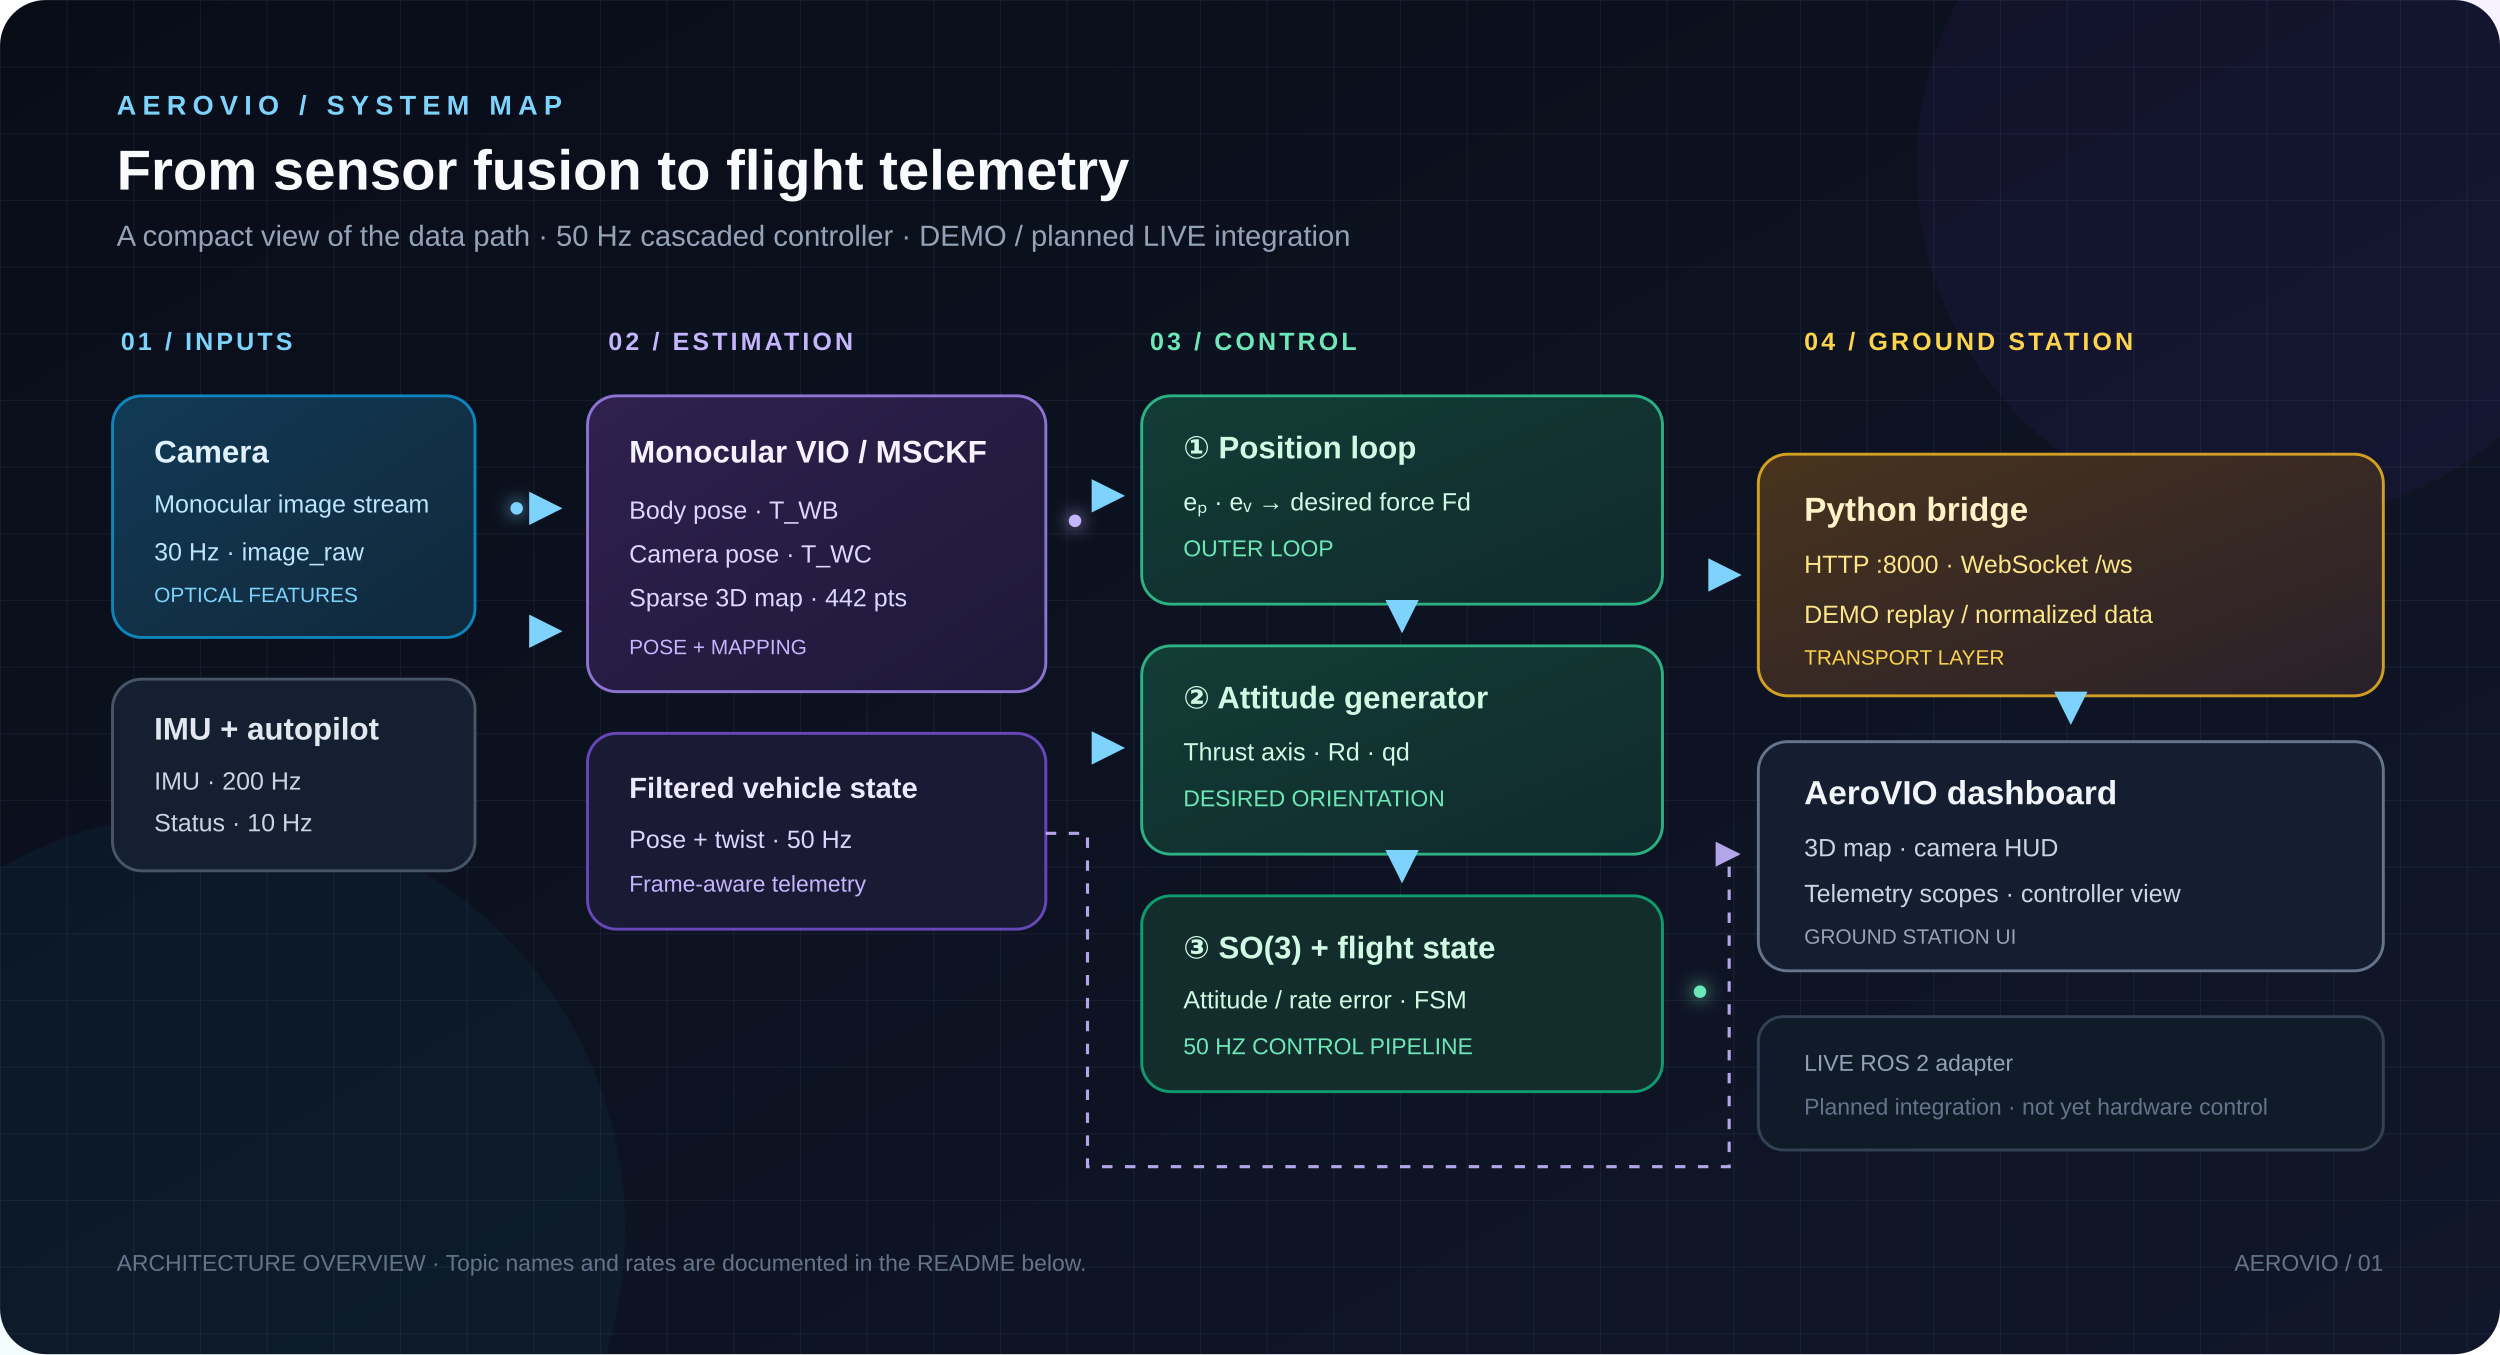
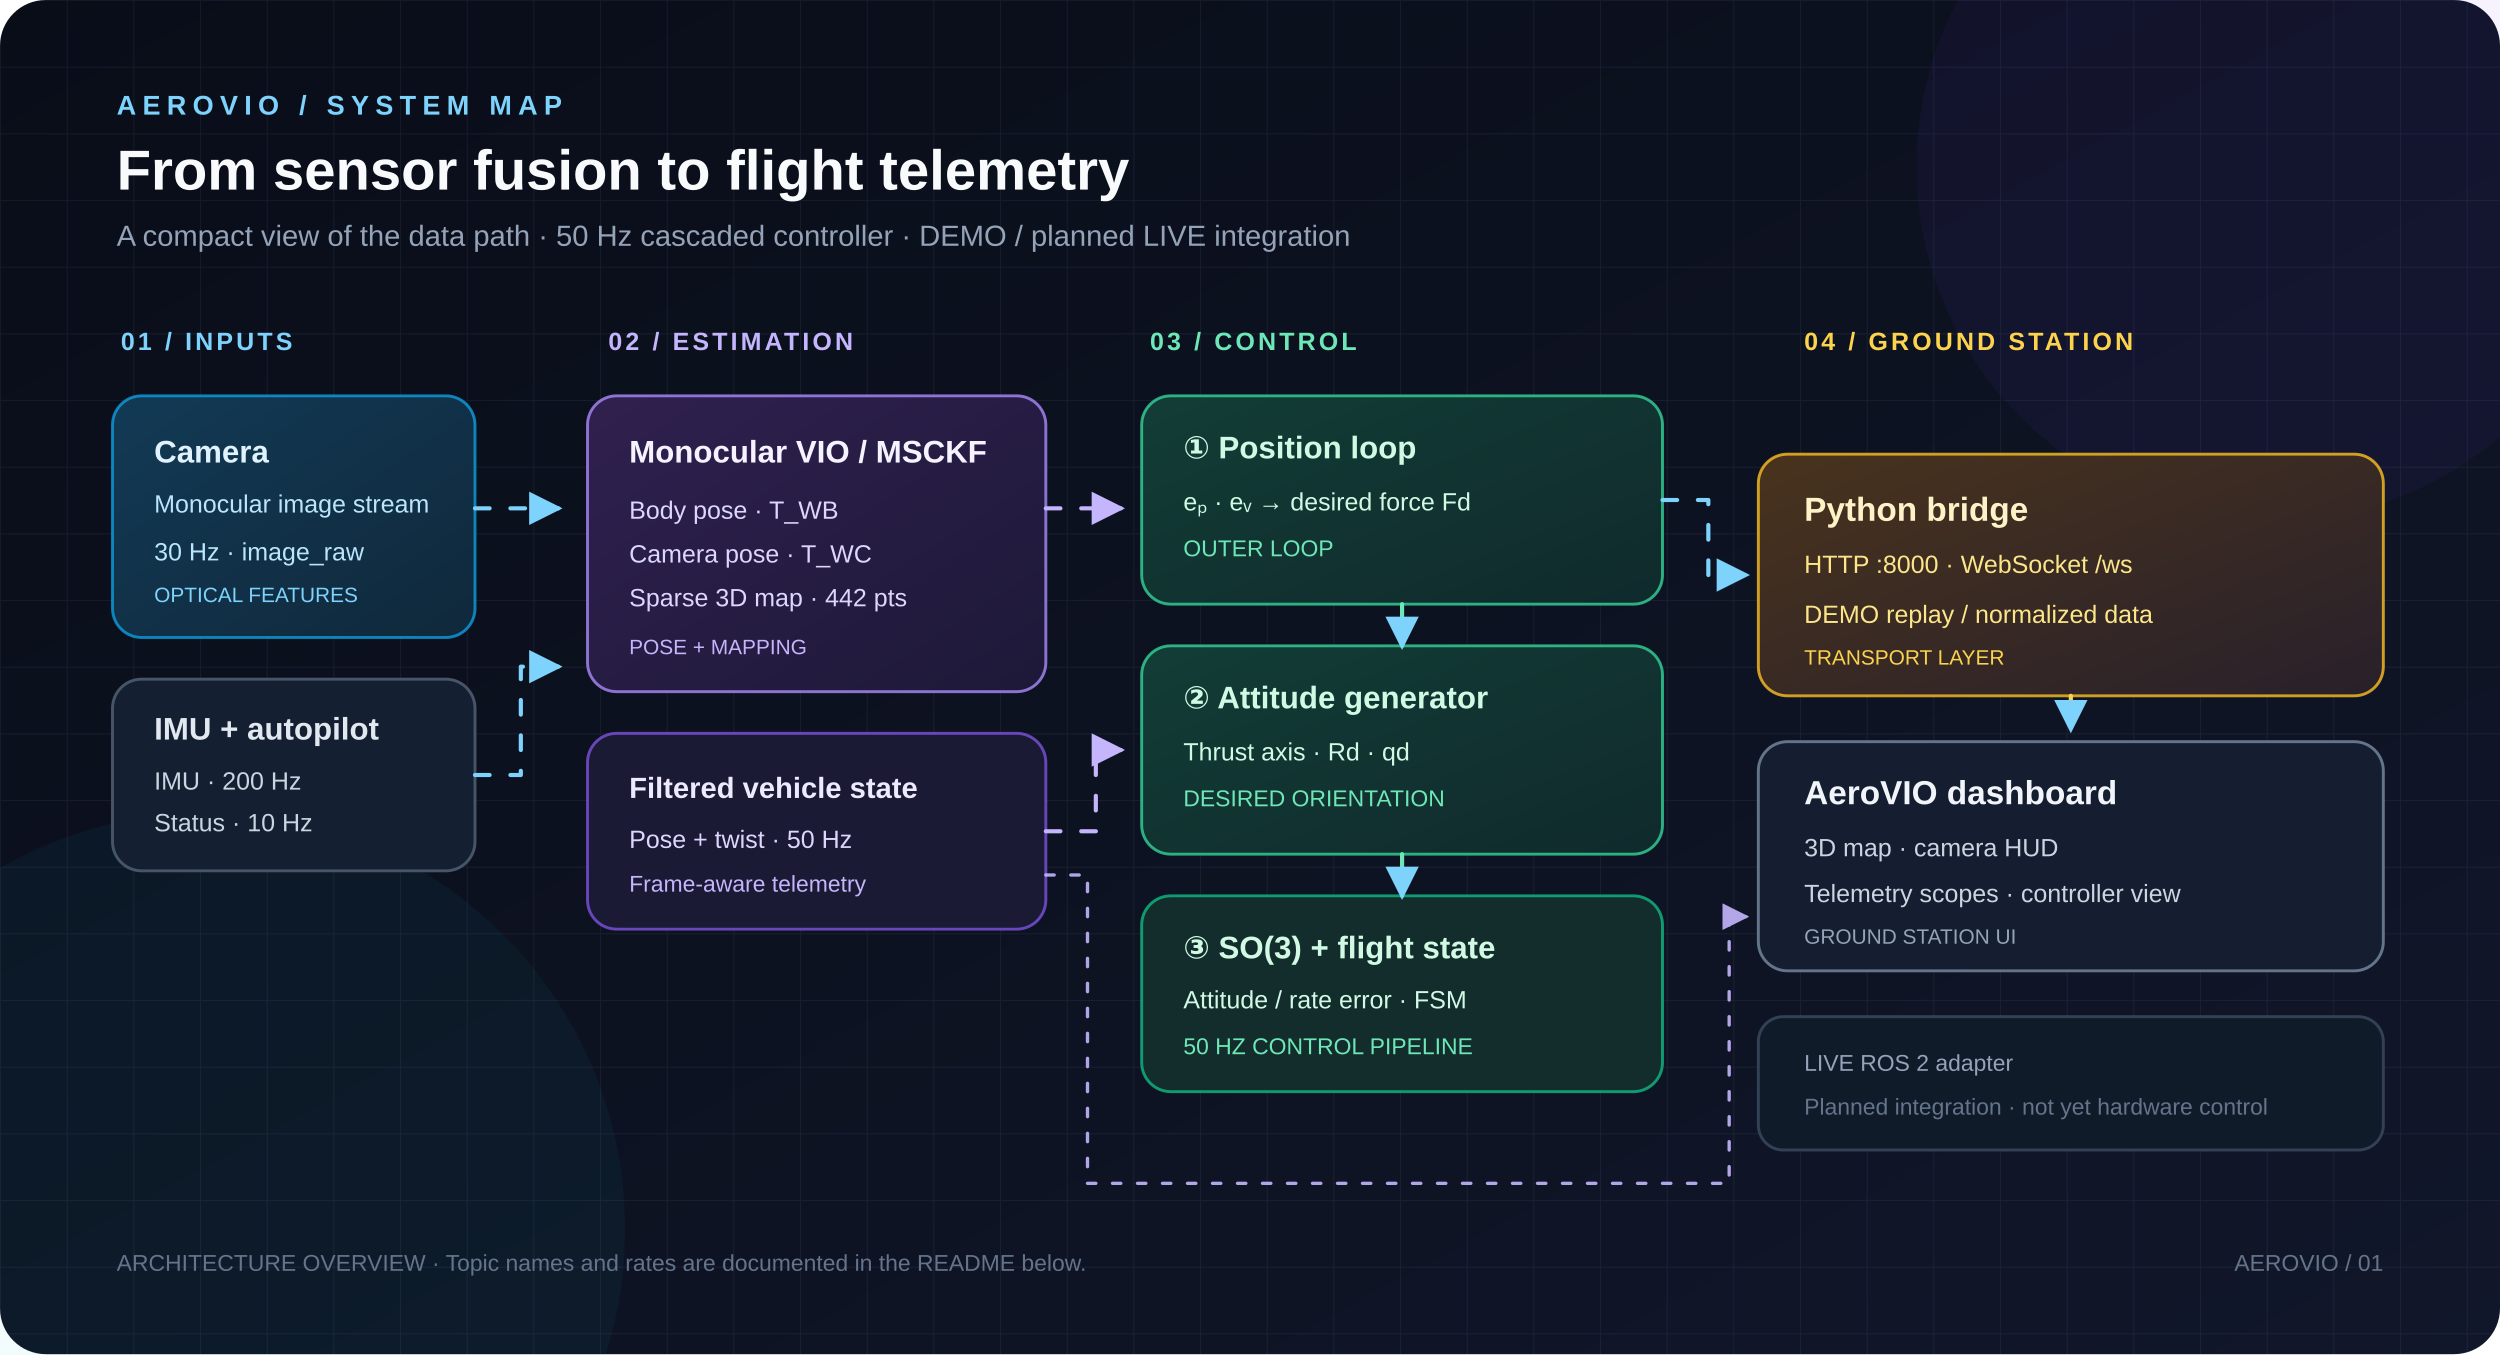
<svg xmlns="http://www.w3.org/2000/svg" width="1200" height="650" viewBox="0 0 1200 650" role="img" aria-labelledby="title desc">
  <defs>
    <linearGradient id="bg" x1="0" y1="0" x2="1" y2="1">
      <stop stop-color="#090D18" />
      <stop offset="1" stop-color="#11172A" />
    </linearGradient>
    <linearGradient id="cyan" x1="0" y1="0" x2="1" y2="1">
      <stop stop-color="#123A55" />
      <stop offset="1" stop-color="#10283B" />
    </linearGradient>
    <linearGradient id="violet" x1="0" y1="0" x2="1" y2="1">
      <stop stop-color="#30204F" />
      <stop offset="1" stop-color="#1D1938" />
    </linearGradient>
    <linearGradient id="green" x1="0" y1="0" x2="1" y2="1">
      <stop stop-color="#123D36" />
      <stop offset="1" stop-color="#102A2C" />
    </linearGradient>
    <linearGradient id="amber" x1="0" y1="0" x2="1" y2="1">
      <stop stop-color="#49331D" />
      <stop offset="1" stop-color="#28202A" />
    </linearGradient>
    <pattern id="grid" width="32" height="32" patternUnits="userSpaceOnUse">
      <path d="M32 0H0V32" fill="none" stroke="#A7B5D5" stroke-opacity=".075" stroke-width="1" />
    </pattern>
    <filter id="glow">
      <feGaussianBlur stdDeviation="4" result="b" />
      <feMerge>
        <feMergeNode in="b" />
        <feMergeNode in="SourceGraphic" />
      </feMerge>
    </filter>
    <marker id="arrow" markerWidth="9" markerHeight="9" refX="7" refY="4" orient="auto">
      <path d="M0 0L8 4L0 8Z" fill="#7DD3FC" />
    </marker>
    <marker id="arrowV" markerWidth="9" markerHeight="9" refX="7" refY="4" orient="auto">
      <path d="M0 0L8 4L0 8Z" fill="#C4B5FD" />
    </marker>
+     <style>.flow{stroke-dasharray:7 10;animation:flow 1.8s linear infinite}.flow-soft{stroke-dasharray:4 8;animation:flow 2.8s linear infinite}@keyframes flow{to{stroke-dashoffset:-34}}@media(prefers-reduced-motion:reduce){.flow,.flow-soft{animation:none}}</style>
  </defs>
  <rect width="1200" height="650" rx="22" fill="url(#bg)" />
  <rect width="1200" height="650" rx="22" fill="url(#grid)" />
  <circle cx="1090" cy="80" r="170" fill="#7C3AED" opacity=".06" />
  <circle cx="100" cy="590" r="200" fill="#06B6D4" opacity=".05" />
  <text x="56" y="55" fill="#7DD3FC" font-family="Arial,sans-serif" font-size="13" font-weight="700" letter-spacing="3">AEROVIO / SYSTEM MAP</text>
  <text x="56" y="91" fill="#F8FAFC" font-family="Arial,sans-serif" font-size="27" font-weight="700">From sensor fusion to flight telemetry</text>
  <text x="56" y="118" fill="#94A3B8" font-family="Arial,sans-serif" font-size="14">A compact view of the data path · 50 Hz cascaded controller · DEMO / planned LIVE integration</text>
  <g font-family="Arial,sans-serif" font-size="12" font-weight="700" letter-spacing="1.5">
    <text x="58" y="168" fill="#7DD3FC">01 / INPUTS</text>
    <text x="292" y="168" fill="#C4B5FD">02 / ESTIMATION</text>
    <text x="552" y="168" fill="#6EE7B7">03 / CONTROL</text>
    <text x="866" y="168" fill="#FCD34D">04 / GROUND STATION</text>
  </g>
  <g stroke-width="1.4">
    <rect x="54" y="190" width="174" height="116" rx="14" fill="url(#cyan)" stroke="#0EA5E9" stroke-opacity=".75" />
    <rect x="54" y="326" width="174" height="92" rx="14" fill="#141F31" stroke="#475569" />
    <rect x="282" y="190" width="220" height="142" rx="14" fill="url(#violet)" stroke="#A78BFA" stroke-opacity=".8" />
    <rect x="282" y="352" width="220" height="94" rx="14" fill="#1A1A34" stroke="#8B5CF6" stroke-opacity=".7" />
    <rect x="548" y="190" width="250" height="100" rx="14" fill="url(#green)" stroke="#34D399" stroke-opacity=".8" />
    <rect x="548" y="310" width="250" height="100" rx="14" fill="url(#green)" stroke="#34D399" stroke-opacity=".8" />
    <rect x="548" y="430" width="250" height="94" rx="14" fill="#132D2C" stroke="#10B981" stroke-opacity=".8" />
    <rect x="844" y="218" width="300" height="116" rx="14" fill="url(#amber)" stroke="#FBBF24" stroke-opacity=".8" />
    <rect x="844" y="356" width="300" height="110" rx="14" fill="#151D30" stroke="#64748B" />
    <rect x="844" y="488" width="300" height="64" rx="12" fill="#101B2A" stroke="#334155" />
  </g>
  <g font-family="Arial,sans-serif">
    <g fill="#E0F2FE">
      <text x="74" y="222" font-size="15" font-weight="700">Camera</text>
      <text x="74" y="246" font-size="12" fill="#BAE6FD">Monocular image stream</text>
      <text x="74" y="269" font-size="12" fill="#BAE6FD">30 Hz · image_raw</text>
      <text x="74" y="289" font-size="10" fill="#7DD3FC">OPTICAL FEATURES</text>
    </g>
    <g fill="#E2E8F0">
      <text x="74" y="355" font-size="15" font-weight="700">IMU + autopilot</text>
      <text x="74" y="379" font-size="12" fill="#CBD5E1">IMU · 200 Hz</text>
      <text x="74" y="399" font-size="12" fill="#CBD5E1">Status · 10 Hz</text>
    </g>
    <g fill="#F5F3FF">
      <text x="302" y="222" font-size="15" font-weight="700">Monocular VIO / MSCKF</text>
      <text x="302" y="249" font-size="12" fill="#DDD6FE">Body pose · T_WB</text>
      <text x="302" y="270" font-size="12" fill="#DDD6FE">Camera pose · T_WC</text>
      <text x="302" y="291" font-size="12" fill="#DDD6FE">Sparse 3D map · 442 pts</text>
      <text x="302" y="314" font-size="10" fill="#C4B5FD">POSE + MAPPING</text>
    </g>
    <g fill="#EDE9FE">
      <text x="302" y="383" font-size="14" font-weight="700">Filtered vehicle state</text>
      <text x="302" y="407" font-size="12" fill="#DDD6FE">Pose + twist · 50 Hz</text>
      <text x="302" y="428" font-size="11" fill="#C4B5FD">Frame-aware telemetry</text>
    </g>
    <g fill="#D1FAE5">
      <text x="568" y="220" font-size="15" font-weight="700">① Position loop</text>
      <text x="568" y="245" font-size="12">eₚ · eᵥ → desired force Fd</text>
      <text x="568" y="267" font-size="11" fill="#6EE7B7">OUTER LOOP</text>
    </g>
    <g fill="#D1FAE5">
      <text x="568" y="340" font-size="15" font-weight="700">② Attitude generator</text>
      <text x="568" y="365" font-size="12">Thrust axis · Rd · qd</text>
      <text x="568" y="387" font-size="11" fill="#6EE7B7">DESIRED ORIENTATION</text>
    </g>
    <g fill="#D1FAE5">
      <text x="568" y="460" font-size="15" font-weight="700">③ SO(3) + flight state</text>
      <text x="568" y="484" font-size="12">Attitude / rate error · FSM</text>
      <text x="568" y="506" font-size="11" fill="#6EE7B7">50 HZ CONTROL PIPELINE</text>
    </g>
    <g fill="#FEF3C7">
      <text x="866" y="250" font-size="16" font-weight="700">Python bridge</text>
      <text x="866" y="275" font-size="12" fill="#FDE68A">HTTP :8000 · WebSocket /ws</text>
      <text x="866" y="299" font-size="12" fill="#FDE68A">DEMO replay / normalized data</text>
      <text x="866" y="319" font-size="10" fill="#FCD34D">TRANSPORT LAYER</text>
    </g>
    <g fill="#F1F5F9">
      <text x="866" y="386" font-size="16" font-weight="700">AeroVIO dashboard</text>
      <text x="866" y="411" font-size="12" fill="#CBD5E1">3D map · camera HUD</text>
      <text x="866" y="433" font-size="12" fill="#CBD5E1">Telemetry scopes · controller view</text>
      <text x="866" y="453" font-size="10" fill="#94A3B8">GROUND STATION UI</text>
    </g>
    <text x="866" y="514" fill="#94A3B8" font-size="11">LIVE ROS 2 adapter</text>
    <text x="866" y="535" fill="#64748B" font-size="11">Planned integration · not yet hardware control</text>
  </g>
-   <g fill="none" stroke-width="2" stroke-linecap="round" marker-end="url(#arrow)">
-     <path d="M228 244H268" />
-     <path d="M228 372H254V303H268" />
-     <path d="M502 250H530V238H538" />
-     <path d="M502 399H530V359H538" />
-     <path d="M673 290V302" />
-     <path d="M673 410V422" />
-     <path d="M798 476H822V276H834" />
-     <path d="M994 334V346" />
-   </g>
-   <path d="M502 400H522V560H830V410H834" fill="none" stroke="#C4B5FD" stroke-width="1.5" stroke-dasharray="5 6" marker-end="url(#arrowV)" opacity=".9" />
-   <g filter="url(#glow)">
-     <circle cx="248" cy="244" r="3" fill="#7DD3FC" />
-     <circle cx="516" cy="250" r="3" fill="#C4B5FD" />
-     <circle cx="816" cy="476" r="3" fill="#6EE7B7" />
+   <g fill="none" stroke-linecap="round" stroke-linejoin="round" stroke-width="2">
+     <path d="M228 244H268" stroke="#7DD3FC" class="flow" marker-end="url(#arrow)" />
+     <path d="M228 372H250V320H268" stroke="#7DD3FC" class="flow" marker-end="url(#arrow)" />
+     <path d="M502 244H538" stroke="#C4B5FD" class="flow" marker-end="url(#arrowV)" />
+     <path d="M502 399H526V360H538" stroke="#C4B5FD" class="flow" marker-end="url(#arrowV)" />
+     <path d="M673 290V310" stroke="#6EE7B7" class="flow" marker-end="url(#arrow)" />
+     <path d="M673 410V430" stroke="#6EE7B7" class="flow" marker-end="url(#arrow)" />
+     <path d="M798 240H820V276H838" stroke="#7DD3FC" class="flow" marker-end="url(#arrow)" />
+     <path d="M994 334V350" stroke="#FCD34D" class="flow" marker-end="url(#arrow)" />
+     <path d="M502 420H522V568H830V440H838" stroke="#C4B5FD" stroke-width="1.6" class="flow-soft" marker-end="url(#arrowV)" opacity=".9" />
  </g>
  <text x="56" y="610" fill="#64748B" font-family="Arial,sans-serif" font-size="11">ARCHITECTURE OVERVIEW · Topic names and rates are documented in the README below.</text>
  <text x="1144" y="610" text-anchor="end" fill="#64748B" font-family="Arial,sans-serif" font-size="11">AEROVIO / 01</text>
</svg>
